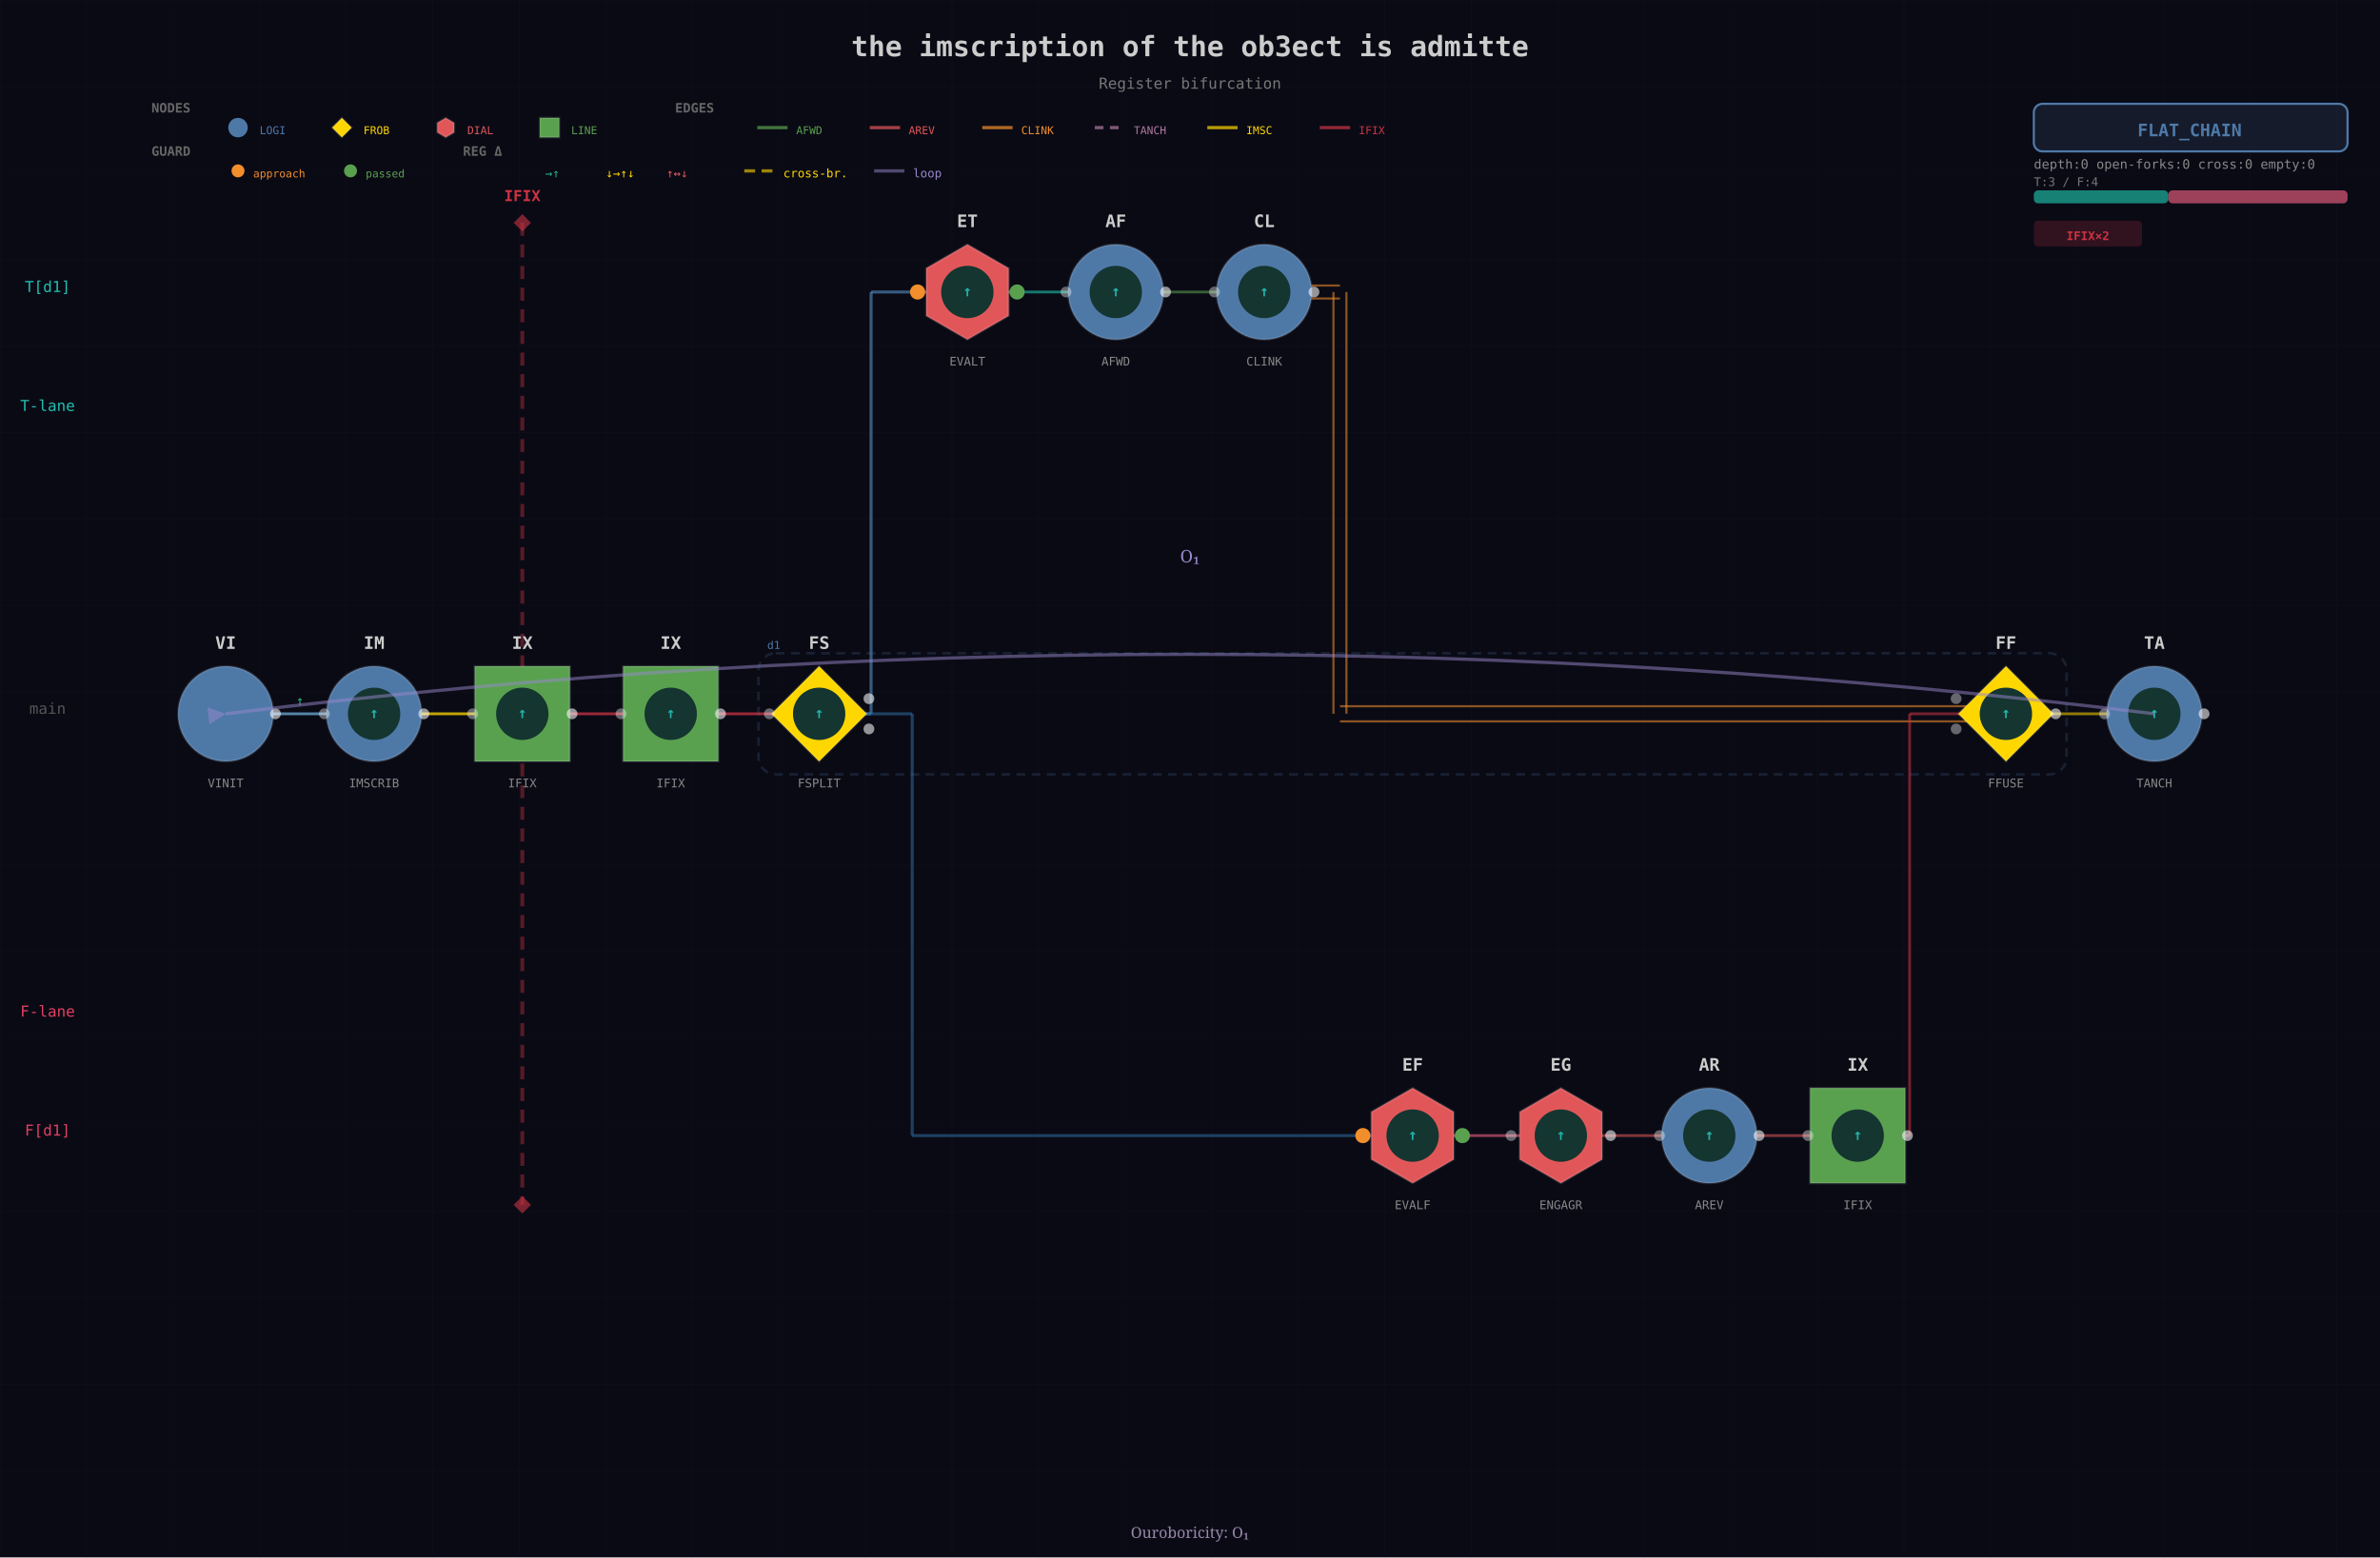
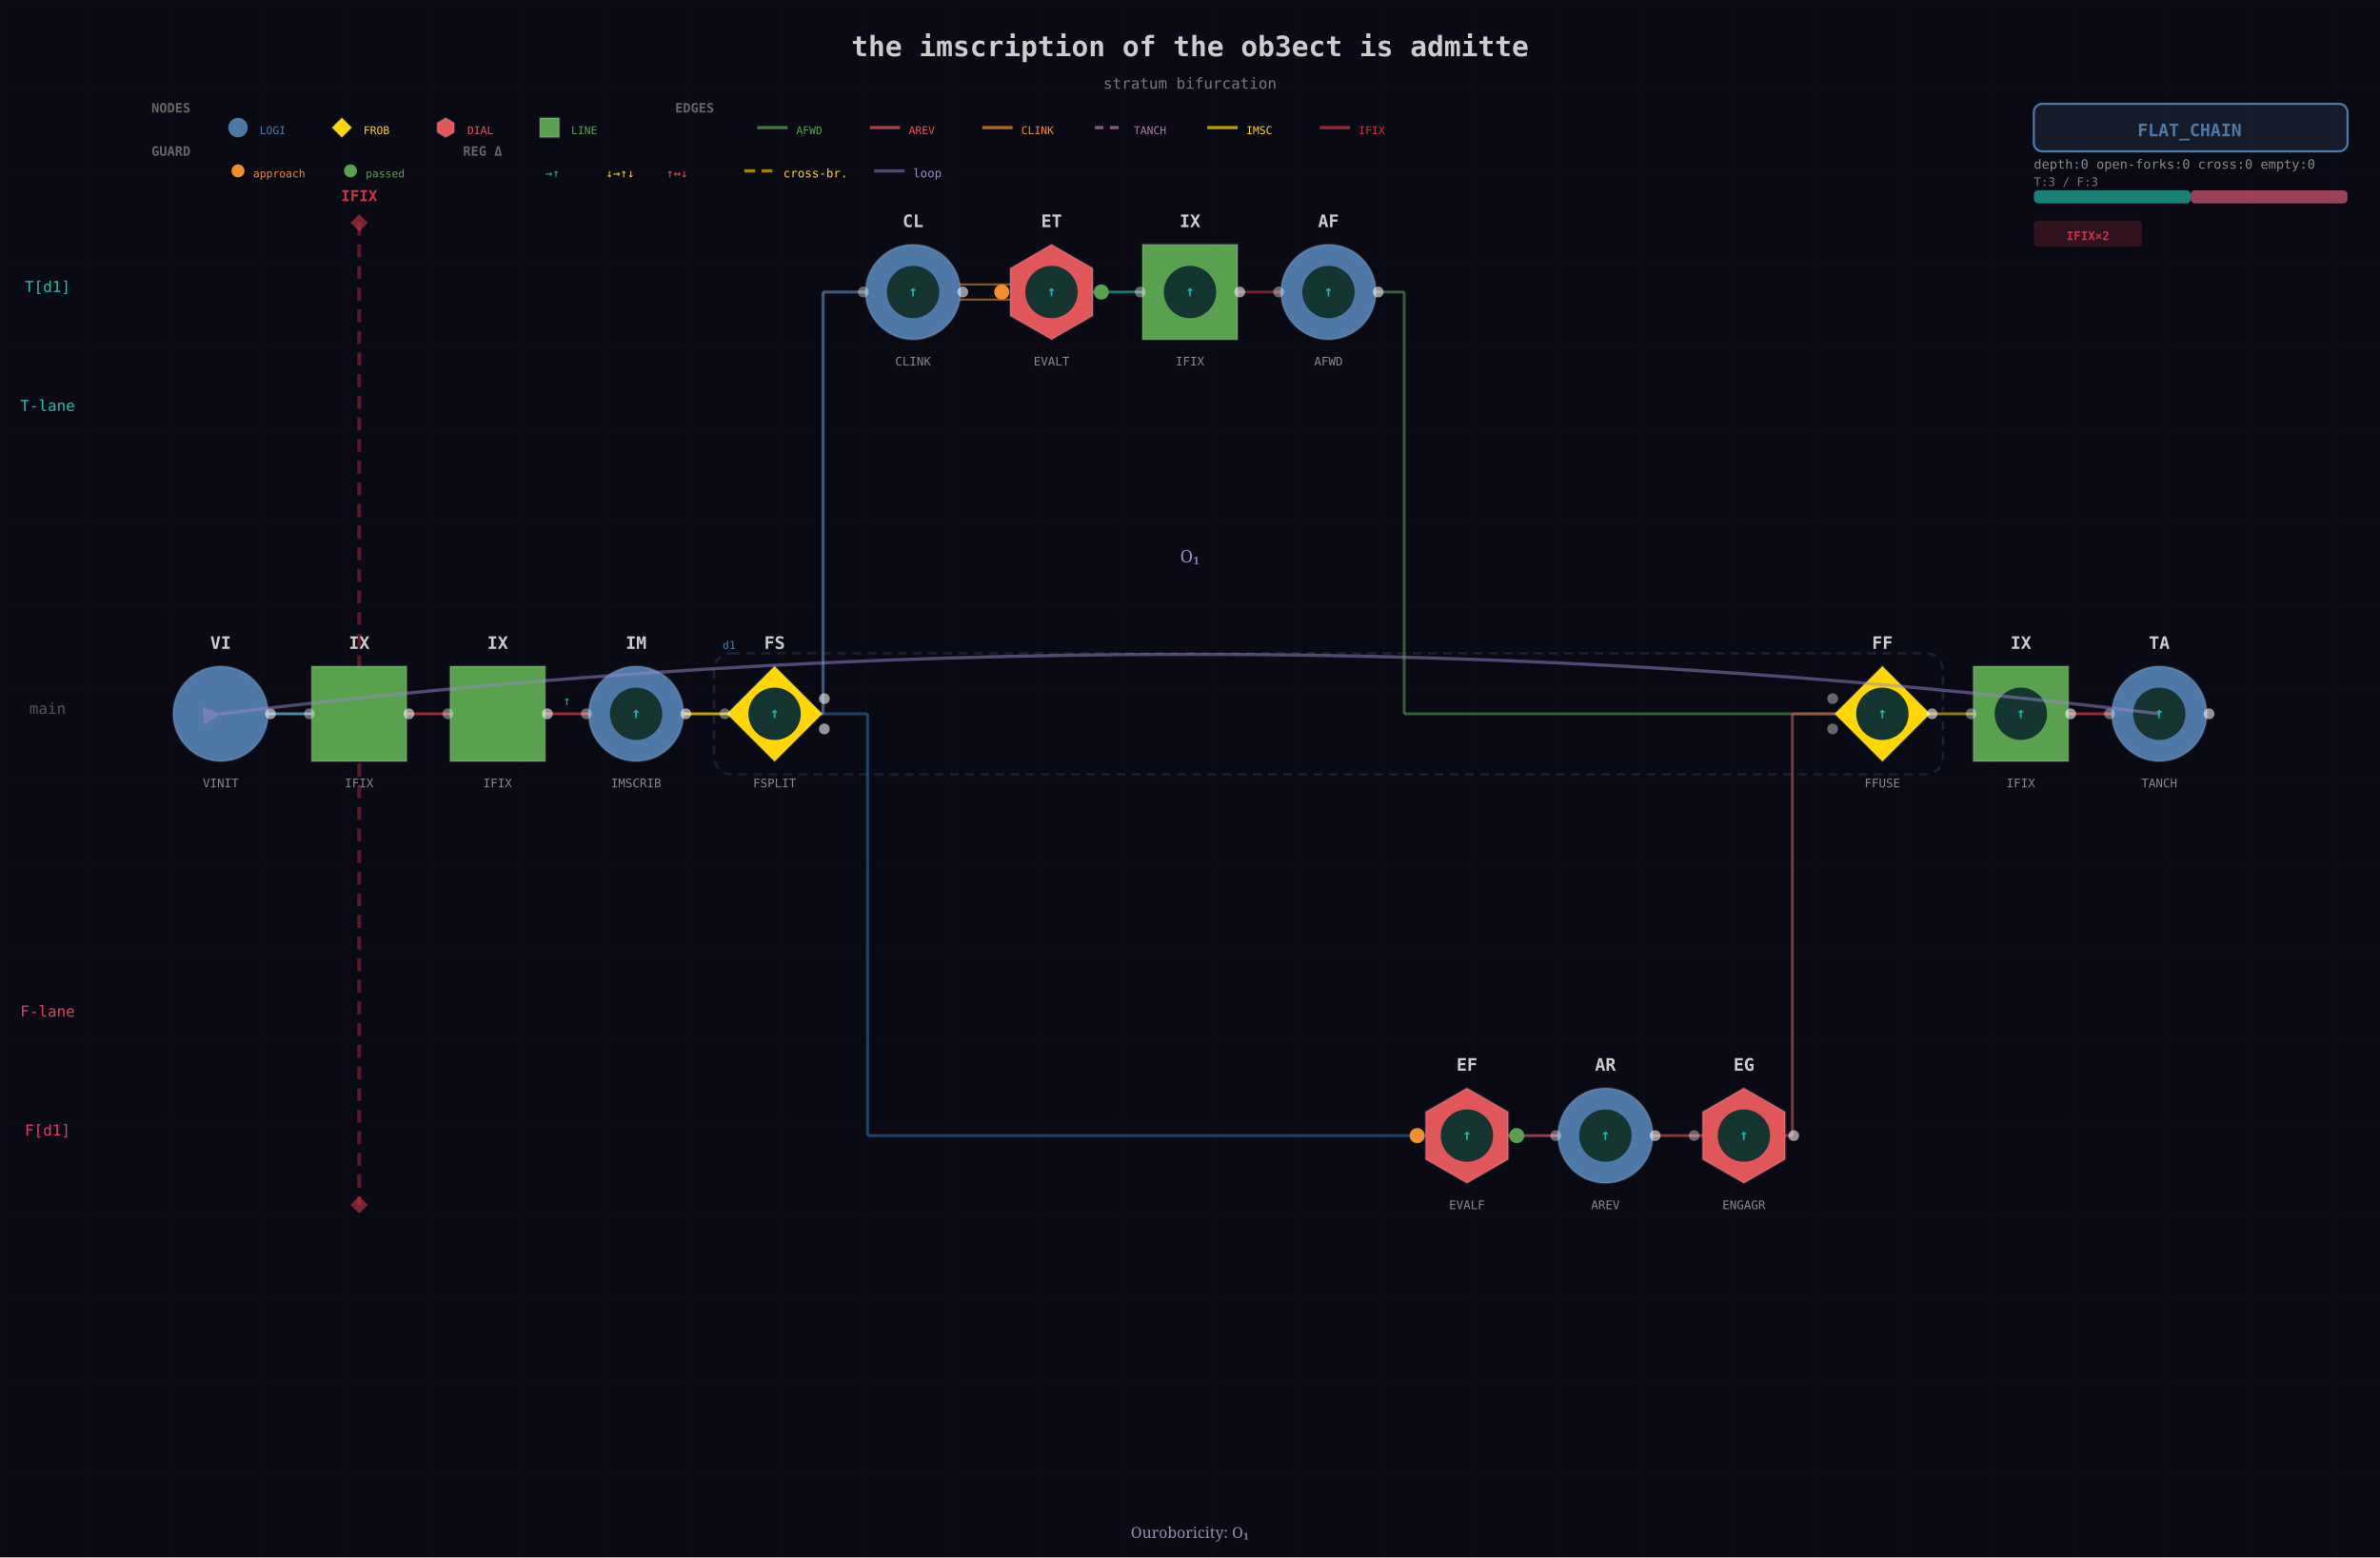
<svg xmlns="http://www.w3.org/2000/svg" viewBox="0 0 1100 720">
  <rect width="1100" height="720" fill="#0a0a15" />
  <line x1="0.0" y1="0.0" x2="0.0" y2="720.0" stroke="#151525" stroke-width="0.4" opacity="0.25" />
  <line x1="40.0" y1="0.0" x2="40.0" y2="720.0" stroke="#151525" stroke-width="0.4" opacity="0.25" />
  <line x1="80.0" y1="0.0" x2="80.0" y2="720.0" stroke="#151525" stroke-width="0.4" opacity="0.25" />
  <line x1="120.0" y1="0.0" x2="120.0" y2="720.0" stroke="#151525" stroke-width="0.4" opacity="0.25" />
  <line x1="160.0" y1="0.0" x2="160.0" y2="720.0" stroke="#151525" stroke-width="0.4" opacity="0.25" />
  <line x1="200.0" y1="0.0" x2="200.0" y2="720.0" stroke="#151525" stroke-width="0.4" opacity="0.25" />
  <line x1="240.0" y1="0.0" x2="240.0" y2="720.0" stroke="#151525" stroke-width="0.4" opacity="0.25" />
  <line x1="280.0" y1="0.0" x2="280.0" y2="720.0" stroke="#151525" stroke-width="0.4" opacity="0.25" />
  <line x1="320.0" y1="0.0" x2="320.0" y2="720.0" stroke="#151525" stroke-width="0.4" opacity="0.25" />
  <line x1="360.0" y1="0.0" x2="360.0" y2="720.0" stroke="#151525" stroke-width="0.4" opacity="0.25" />
  <line x1="400.0" y1="0.0" x2="400.0" y2="720.0" stroke="#151525" stroke-width="0.4" opacity="0.25" />
  <line x1="440.0" y1="0.0" x2="440.0" y2="720.0" stroke="#151525" stroke-width="0.4" opacity="0.25" />
  <line x1="480.0" y1="0.0" x2="480.0" y2="720.0" stroke="#151525" stroke-width="0.4" opacity="0.25" />
  <line x1="520.0" y1="0.0" x2="520.0" y2="720.0" stroke="#151525" stroke-width="0.4" opacity="0.25" />
  <line x1="560.0" y1="0.0" x2="560.0" y2="720.0" stroke="#151525" stroke-width="0.4" opacity="0.25" />
  <line x1="600.0" y1="0.0" x2="600.0" y2="720.0" stroke="#151525" stroke-width="0.4" opacity="0.25" />
  <line x1="640.0" y1="0.0" x2="640.0" y2="720.0" stroke="#151525" stroke-width="0.4" opacity="0.25" />
  <line x1="680.0" y1="0.0" x2="680.0" y2="720.0" stroke="#151525" stroke-width="0.4" opacity="0.25" />
  <line x1="720.0" y1="0.0" x2="720.0" y2="720.0" stroke="#151525" stroke-width="0.4" opacity="0.25" />
  <line x1="760.0" y1="0.0" x2="760.0" y2="720.0" stroke="#151525" stroke-width="0.4" opacity="0.25" />
  <line x1="800.0" y1="0.0" x2="800.0" y2="720.0" stroke="#151525" stroke-width="0.4" opacity="0.25" />
  <line x1="840.0" y1="0.0" x2="840.0" y2="720.0" stroke="#151525" stroke-width="0.4" opacity="0.25" />
  <line x1="880.0" y1="0.0" x2="880.0" y2="720.0" stroke="#151525" stroke-width="0.4" opacity="0.25" />
  <line x1="920.0" y1="0.0" x2="920.0" y2="720.0" stroke="#151525" stroke-width="0.4" opacity="0.25" />
  <line x1="960.0" y1="0.0" x2="960.0" y2="720.0" stroke="#151525" stroke-width="0.4" opacity="0.25" />
  <line x1="1000.0" y1="0.0" x2="1000.0" y2="720.0" stroke="#151525" stroke-width="0.4" opacity="0.25" />
  <line x1="1040.0" y1="0.0" x2="1040.0" y2="720.0" stroke="#151525" stroke-width="0.4" opacity="0.25" />
  <line x1="1080.0" y1="0.0" x2="1080.0" y2="720.0" stroke="#151525" stroke-width="0.4" opacity="0.25" />
  <line x1="0.0" y1="0.0" x2="1100.0" y2="0.0" stroke="#151525" stroke-width="0.4" opacity="0.25" />
  <line x1="0.0" y1="40.0" x2="1100.0" y2="40.0" stroke="#151525" stroke-width="0.4" opacity="0.25" />
  <line x1="0.0" y1="80.0" x2="1100.0" y2="80.0" stroke="#151525" stroke-width="0.4" opacity="0.25" />
  <line x1="0.0" y1="120.0" x2="1100.0" y2="120.0" stroke="#151525" stroke-width="0.4" opacity="0.25" />
  <line x1="0.0" y1="160.0" x2="1100.0" y2="160.0" stroke="#151525" stroke-width="0.4" opacity="0.25" />
  <line x1="0.0" y1="200.0" x2="1100.0" y2="200.0" stroke="#151525" stroke-width="0.4" opacity="0.25" />
  <line x1="0.0" y1="240.0" x2="1100.0" y2="240.0" stroke="#151525" stroke-width="0.4" opacity="0.25" />
  <line x1="0.0" y1="280.0" x2="1100.0" y2="280.0" stroke="#151525" stroke-width="0.4" opacity="0.25" />
  <line x1="0.0" y1="320.0" x2="1100.0" y2="320.0" stroke="#151525" stroke-width="0.4" opacity="0.25" />
  <line x1="0.0" y1="360.0" x2="1100.0" y2="360.0" stroke="#151525" stroke-width="0.4" opacity="0.25" />
  <line x1="0.0" y1="400.0" x2="1100.0" y2="400.0" stroke="#151525" stroke-width="0.4" opacity="0.25" />
  <line x1="0.0" y1="440.0" x2="1100.0" y2="440.0" stroke="#151525" stroke-width="0.4" opacity="0.25" />
  <line x1="0.0" y1="480.0" x2="1100.0" y2="480.0" stroke="#151525" stroke-width="0.4" opacity="0.25" />
  <line x1="0.0" y1="520.0" x2="1100.0" y2="520.0" stroke="#151525" stroke-width="0.4" opacity="0.25" />
  <line x1="0.0" y1="560.0" x2="1100.0" y2="560.0" stroke="#151525" stroke-width="0.4" opacity="0.25" />
  <line x1="0.0" y1="600.0" x2="1100.0" y2="600.0" stroke="#151525" stroke-width="0.4" opacity="0.25" />
  <line x1="0.0" y1="640.0" x2="1100.0" y2="640.0" stroke="#151525" stroke-width="0.4" opacity="0.25" />
  <line x1="0.0" y1="680.0" x2="1100.0" y2="680.0" stroke="#151525" stroke-width="0.4" opacity="0.25" />
  <text x="550.0" y="26.0" fill="#cccccc" font-size="13" text-anchor="middle" font-family="monospace" font-weight="bold">the imscription of the ob3ect is admitte</text>
-   <text x="550.0" y="41.0" fill="#777" font-size="7" text-anchor="middle" font-family="monospace">Register bifurcation</text>
+   <text x="550.0" y="41.0" fill="#777" font-size="7" text-anchor="middle" font-family="monospace">stratum bifurcation</text>
  <text x="22.0" y="190.0" fill="#20c0b0" font-size="7" text-anchor="middle" font-family="monospace">T-lane</text>
  <text x="22.0" y="135.0" fill="#20c0b0" font-size="7" text-anchor="middle" font-family="monospace">T[d1]</text>
  <text x="22.0" y="470.0" fill="#e04060" font-size="7" text-anchor="middle" font-family="monospace">F-lane</text>
  <text x="22.0" y="525.0" fill="#e04060" font-size="7" text-anchor="middle" font-family="monospace">F[d1]</text>
  <text x="22.0" y="330.0" fill="#555" font-size="7" text-anchor="middle" font-family="monospace">main</text>
-   <line x1="241.4" y1="103.0" x2="241.4" y2="557.0" stroke="#cc3344" stroke-width="1.8" opacity="0.4" stroke-dasharray="6,4" />
-   <text x="241.4" y="93.0" fill="#cc3344" font-size="7" text-anchor="middle" font-family="monospace" font-weight="bold">IFIX</text>
-   <polygon points="241.429,99.0 245.4,103 241.429,107.0 237.4,103" fill="#cc3344" opacity="0.6" />
-   <polygon points="241.429,553.0 245.4,557 241.429,561.0 237.4,557" fill="#cc3344" opacity="0.6" />
-   <line x1="378.6" y1="330.0" x2="402.6" y2="330.0" stroke="#5b9bd5" stroke-width="1.4" opacity="0.55" />
-   <line x1="402.6" y1="330.0" x2="402.6" y2="135.0" stroke="#5b9bd5" stroke-width="1.4" opacity="0.55" />
-   <line x1="402.6" y1="135.0" x2="439.1" y2="135.0" stroke="#5b9bd5" stroke-width="1.4" opacity="0.55" />
-   <polygon points="447.1,135.0 439.1,138.2 439.1,131.8" fill="#5b9bd5" opacity="0.55" />
-   <line x1="447.1" y1="135.0" x2="507.7" y2="135.0" stroke="#20d0b8" stroke-width="1.3" opacity="0.55" />
-   <polygon points="515.7,135.0 507.7,138.2 507.7,131.8" fill="#20d0b8" opacity="0.55" />
-   <line x1="515.7" y1="135.0" x2="576.3" y2="135.0" stroke="#59a14f" stroke-width="1.3" opacity="0.55" />
-   <polygon points="584.3,135.0 576.3,138.2 576.3,131.8" fill="#59a14f" opacity="0.55" />
-   <line x1="584.3" y1="132.0" x2="619.3" y2="132.0" stroke="#f28e2b" stroke-width="1.0" opacity="0.55" />
-   <line x1="584.3" y1="138.0" x2="619.3" y2="138.0" stroke="#f28e2b" stroke-width="1.0" opacity="0.55" />
-   <line x1="622.3" y1="135.0" x2="622.3" y2="330.0" stroke="#f28e2b" stroke-width="1.0" opacity="0.55" />
-   <line x1="616.3" y1="135.0" x2="616.3" y2="330.0" stroke="#f28e2b" stroke-width="1.0" opacity="0.55" />
-   <line x1="619.3" y1="326.5" x2="918.1" y2="326.5" stroke="#f28e2b" stroke-width="1.0" opacity="0.55" />
-   <line x1="619.3" y1="333.5" x2="918.1" y2="333.5" stroke="#f28e2b" stroke-width="1.0" opacity="0.55" />
-   <polygon points="927.1,330.0 917.1,334.0 917.1,326.0" fill="#f28e2b" opacity="0.55" />
-   <line x1="378.6" y1="330.0" x2="421.6" y2="330.0" stroke="#2b6b9f" stroke-width="1.4" opacity="0.55" />
-   <line x1="421.6" y1="330.0" x2="421.6" y2="525.0" stroke="#2b6b9f" stroke-width="1.4" opacity="0.55" />
-   <line x1="421.6" y1="525.0" x2="644.9" y2="525.0" stroke="#2b6b9f" stroke-width="1.4" opacity="0.55" />
-   <polygon points="652.9,525.0 644.9,528.2 644.9,521.8" fill="#2b6b9f" opacity="0.55" />
-   <line x1="652.9" y1="525.0" x2="713.4" y2="525.0" stroke="#ff6688" stroke-width="1.3" opacity="0.55" />
-   <polygon points="721.4,525.0 713.4,528.2 713.4,521.8" fill="#ff6688" opacity="0.55" />
-   <line x1="721.4" y1="525.0" x2="782.0" y2="525.0" stroke="#e15759" stroke-width="1.3" opacity="0.55" />
-   <polygon points="790.0,525.0 782.0,528.2 782.0,521.8" fill="#e15759" opacity="0.55" />
-   <line x1="790.0" y1="525.0" x2="850.6" y2="525.0" stroke="#e15759" stroke-width="1.3" opacity="0.55" />
-   <polygon points="858.6,525.0 850.6,528.2 850.6,521.8" fill="#e15759" opacity="0.55" />
-   <line x1="858.6" y1="525.0" x2="882.6" y2="525.0" stroke="#cc3344" stroke-width="1.3" opacity="0.55" />
-   <line x1="882.6" y1="525.0" x2="882.6" y2="330.0" stroke="#cc3344" stroke-width="1.3" opacity="0.55" />
-   <line x1="882.6" y1="330.0" x2="919.1" y2="330.0" stroke="#cc3344" stroke-width="1.3" opacity="0.55" />
-   <polygon points="927.1,330.0 919.1,333.2 919.1,326.8" fill="#cc3344" opacity="0.55" />
-   <line x1="104.3" y1="330.0" x2="164.9" y2="330.0" stroke="#6baed6" stroke-width="1.3" opacity="0.75" />
-   <polygon points="172.9,330.0 164.9,333.2 164.9,326.8" fill="#6baed6" opacity="0.75" />
-   <rect x="136.6" y="318.0" width="4.0" height="10" fill="#0a0a15" opacity="0.7" rx="3" />
-   <text x="138.6" y="326.0" fill="#20b888" font-size="6" text-anchor="middle" font-family="monospace">↑</text>
-   <line x1="172.9" y1="330.0" x2="233.4" y2="330.0" stroke="#ffd700" stroke-width="1.3" opacity="0.75" />
-   <polygon points="241.4,330.0 233.4,333.2 233.4,326.8" fill="#ffd700" opacity="0.75" />
-   <line x1="241.4" y1="330.0" x2="302.0" y2="330.0" stroke="#cc3344" stroke-width="1.3" opacity="0.75" />
-   <polygon points="310.0,330.0 302.0,333.2 302.0,326.8" fill="#cc3344" opacity="0.75" />
-   <line x1="310.0" y1="330.0" x2="370.6" y2="330.0" stroke="#cc3344" stroke-width="1.3" opacity="0.75" />
-   <polygon points="378.6,330.0 370.6,333.2 370.6,326.8" fill="#cc3344" opacity="0.75" />
-   <line x1="927.1" y1="330.0" x2="987.7" y2="330.0" stroke="#ffd700" stroke-width="1.3" opacity="0.55" />
-   <polygon points="995.7,330.0 987.7,333.2 987.7,326.8" fill="#ffd700" opacity="0.55" />
-   <circle cx="104.3" cy="330.0" r="22.0" fill="#4e79a7" stroke="#ffffff20" stroke-width="1.0" />
-   <text x="104.3" y="300.0" fill="#cccccc" font-size="8" text-anchor="middle" font-family="monospace" font-weight="bold">VI</text>
-   <text x="104.3" y="364.0" fill="#888" font-size="5.5" text-anchor="middle" font-family="monospace">VINIT</text>
-   <circle cx="127.3" cy="330.0" r="2.5" fill="#ffffff90" stroke-width="0" />
-   <circle cx="172.9" cy="330.0" r="22.0" fill="#4e79a7" stroke="#ffffff20" stroke-width="1.0" />
-   <circle cx="172.9" cy="330.0" r="12.1" fill="#153530" stroke-width="0" />
-   <text x="172.9" y="332.0" fill="#20b2aa" font-size="7" text-anchor="middle" font-family="monospace" font-weight="bold">↑</text>
-   <text x="172.9" y="300.0" fill="#cccccc" font-size="8" text-anchor="middle" font-family="monospace" font-weight="bold">IM</text>
-   <text x="172.9" y="364.0" fill="#888" font-size="5.5" text-anchor="middle" font-family="monospace">IMSCRIB</text>
-   <circle cx="149.9" cy="330.0" r="2.5" fill="#ffffff60" stroke-width="0" />
-   <circle cx="195.9" cy="330.0" r="2.5" fill="#ffffff90" stroke-width="0" />
-   <rect x="219.4" y="308.0" width="44.0" height="44.0" fill="#59a14f" stroke="#ffffff20" stroke-width="1.0" />
-   <circle cx="241.4" cy="330.0" r="12.1" fill="#153530" stroke-width="0" />
-   <text x="241.4" y="332.0" fill="#20b2aa" font-size="7" text-anchor="middle" font-family="monospace" font-weight="bold">↑</text>
-   <text x="241.4" y="300.0" fill="#cccccc" font-size="8" text-anchor="middle" font-family="monospace" font-weight="bold">IX</text>
-   <text x="241.4" y="364.0" fill="#888" font-size="5.5" text-anchor="middle" font-family="monospace">IFIX</text>
-   <circle cx="218.4" cy="330.0" r="2.5" fill="#ffffff60" stroke-width="0" />
-   <circle cx="264.4" cy="330.0" r="2.5" fill="#ffffff90" stroke-width="0" />
-   <rect x="288.0" y="308.0" width="44.0" height="44.0" fill="#59a14f" stroke="#ffffff20" stroke-width="1.0" />
-   <circle cx="310.0" cy="330.0" r="12.1" fill="#153530" stroke-width="0" />
-   <text x="310.0" y="332.0" fill="#20b2aa" font-size="7" text-anchor="middle" font-family="monospace" font-weight="bold">↑</text>
-   <text x="310.0" y="300.0" fill="#cccccc" font-size="8" text-anchor="middle" font-family="monospace" font-weight="bold">IX</text>
-   <text x="310.0" y="364.0" fill="#888" font-size="5.5" text-anchor="middle" font-family="monospace">IFIX</text>
-   <circle cx="287.0" cy="330.0" r="2.5" fill="#ffffff60" stroke-width="0" />
-   <circle cx="333.0" cy="330.0" r="2.5" fill="#ffffff90" stroke-width="0" />
-   <polygon points="378.571,308.0 400.6,330 378.571,352.0 356.6,330" fill="#ffd700" stroke="#ffffff20" stroke-width="1.0" />
-   <circle cx="378.6" cy="330.0" r="12.1" fill="#153530" stroke-width="0" />
-   <text x="378.6" y="332.0" fill="#20b2aa" font-size="7" text-anchor="middle" font-family="monospace" font-weight="bold">↑</text>
-   <text x="378.6" y="300.0" fill="#cccccc" font-size="8" text-anchor="middle" font-family="monospace" font-weight="bold">FS</text>
-   <text x="378.6" y="364.0" fill="#888" font-size="5.5" text-anchor="middle" font-family="monospace">FSPLIT</text>
-   <circle cx="355.6" cy="330.0" r="2.5" fill="#ffffff60" stroke-width="0" />
-   <circle cx="401.6" cy="323.0" r="2.5" fill="#ffffff90" stroke-width="0" />
-   <circle cx="401.6" cy="337.0" r="2.5" fill="#ffffff90" stroke-width="0" />
-   <polygon points="466.2,146.0 447.1,157.0 428.1,146.0 428.1,124.0 447.1,113.0 466.2,124.0" fill="#e15759" stroke="#ffffff20" stroke-width="1.0" />
-   <circle cx="447.1" cy="135.0" r="12.1" fill="#153530" stroke-width="0" />
-   <text x="447.1" y="137.0" fill="#20b2aa" font-size="7" text-anchor="middle" font-family="monospace" font-weight="bold">↑</text>
-   <text x="447.1" y="105.0" fill="#cccccc" font-size="8" text-anchor="middle" font-family="monospace" font-weight="bold">ET</text>
-   <text x="447.1" y="169.0" fill="#888" font-size="5.5" text-anchor="middle" font-family="monospace">EVALT</text>
-   <circle cx="424.1" cy="135.0" r="3.5" fill="#f28e2b" stroke-width="0.8" />
-   <circle cx="470.1" cy="135.0" r="3.5" fill="#59a14f" stroke-width="0.9" />
-   <circle cx="515.7" cy="135.0" r="22.0" fill="#4e79a7" stroke="#ffffff20" stroke-width="1.0" />
-   <circle cx="515.7" cy="135.0" r="12.1" fill="#153530" stroke-width="0" />
-   <text x="515.7" y="137.0" fill="#20b2aa" font-size="7" text-anchor="middle" font-family="monospace" font-weight="bold">↑</text>
-   <text x="515.7" y="105.0" fill="#cccccc" font-size="8" text-anchor="middle" font-family="monospace" font-weight="bold">AF</text>
-   <text x="515.7" y="169.0" fill="#888" font-size="5.5" text-anchor="middle" font-family="monospace">AFWD</text>
-   <circle cx="492.7" cy="135.0" r="2.5" fill="#ffffff60" stroke-width="0" />
-   <circle cx="538.7" cy="135.0" r="2.5" fill="#ffffff90" stroke-width="0" />
-   <circle cx="584.3" cy="135.0" r="22.0" fill="#4e79a7" stroke="#ffffff20" stroke-width="1.0" />
-   <circle cx="584.3" cy="135.0" r="12.1" fill="#153530" stroke-width="0" />
-   <text x="584.3" y="137.0" fill="#20b2aa" font-size="7" text-anchor="middle" font-family="monospace" font-weight="bold">↑</text>
-   <text x="584.3" y="105.0" fill="#cccccc" font-size="8" text-anchor="middle" font-family="monospace" font-weight="bold">CL</text>
-   <text x="584.3" y="169.0" fill="#888" font-size="5.5" text-anchor="middle" font-family="monospace">CLINK</text>
-   <circle cx="561.3" cy="135.0" r="2.5" fill="#ffffff60" stroke-width="0" />
-   <circle cx="607.3" cy="135.0" r="2.5" fill="#ffffff90" stroke-width="0" />
-   <polygon points="671.9,536.0 652.9,547.0 633.8,536.0 633.8,514.0 652.9,503.0 671.9,514.0" fill="#e15759" stroke="#ffffff20" stroke-width="1.0" />
-   <circle cx="652.9" cy="525.0" r="12.1" fill="#153530" stroke-width="0" />
-   <text x="652.9" y="527.0" fill="#20b2aa" font-size="7" text-anchor="middle" font-family="monospace" font-weight="bold">↑</text>
-   <text x="652.9" y="495.0" fill="#cccccc" font-size="8" text-anchor="middle" font-family="monospace" font-weight="bold">EF</text>
-   <text x="652.9" y="559.0" fill="#888" font-size="5.5" text-anchor="middle" font-family="monospace">EVALF</text>
-   <circle cx="629.9" cy="525.0" r="3.5" fill="#f28e2b" stroke-width="0.8" />
-   <circle cx="675.9" cy="525.0" r="3.5" fill="#59a14f" stroke-width="0.9" />
-   <polygon points="740.5,536.0 721.4,547.0 702.4,536.0 702.4,514.0 721.4,503.0 740.5,514.0" fill="#e15759" stroke="#ffffff20" stroke-width="1.0" />
-   <circle cx="721.4" cy="525.0" r="12.1" fill="#153530" stroke-width="0" />
-   <text x="721.4" y="527.0" fill="#20b2aa" font-size="7" text-anchor="middle" font-family="monospace" font-weight="bold">↑</text>
-   <text x="721.4" y="495.0" fill="#cccccc" font-size="8" text-anchor="middle" font-family="monospace" font-weight="bold">EG</text>
-   <text x="721.4" y="559.0" fill="#888" font-size="5.5" text-anchor="middle" font-family="monospace">ENGAGR</text>
-   <circle cx="698.4" cy="525.0" r="2.5" fill="#ffffff60" stroke-width="0" />
-   <circle cx="744.4" cy="525.0" r="2.5" fill="#ffffff90" stroke-width="0" />
-   <circle cx="790.0" cy="525.0" r="22.0" fill="#4e79a7" stroke="#ffffff20" stroke-width="1.0" />
-   <circle cx="790.0" cy="525.0" r="12.1" fill="#153530" stroke-width="0" />
-   <text x="790.0" y="527.0" fill="#20b2aa" font-size="7" text-anchor="middle" font-family="monospace" font-weight="bold">↑</text>
-   <text x="790.0" y="495.0" fill="#cccccc" font-size="8" text-anchor="middle" font-family="monospace" font-weight="bold">AR</text>
-   <text x="790.0" y="559.0" fill="#888" font-size="5.5" text-anchor="middle" font-family="monospace">AREV</text>
-   <circle cx="767.0" cy="525.0" r="2.5" fill="#ffffff60" stroke-width="0" />
-   <circle cx="813.0" cy="525.0" r="2.5" fill="#ffffff90" stroke-width="0" />
-   <rect x="836.6" y="503.0" width="44.0" height="44.0" fill="#59a14f" stroke="#ffffff20" stroke-width="1.0" />
-   <circle cx="858.6" cy="525.0" r="12.1" fill="#153530" stroke-width="0" />
-   <text x="858.6" y="527.0" fill="#20b2aa" font-size="7" text-anchor="middle" font-family="monospace" font-weight="bold">↑</text>
-   <text x="858.6" y="495.0" fill="#cccccc" font-size="8" text-anchor="middle" font-family="monospace" font-weight="bold">IX</text>
-   <text x="858.6" y="559.0" fill="#888" font-size="5.5" text-anchor="middle" font-family="monospace">IFIX</text>
-   <circle cx="835.6" cy="525.0" r="2.5" fill="#ffffff60" stroke-width="0" />
-   <circle cx="881.6" cy="525.0" r="2.5" fill="#ffffff90" stroke-width="0" />
-   <polygon points="927.143,308.0 949.1,330 927.143,352.0 905.1,330" fill="#ffd700" stroke="#ffffff20" stroke-width="1.0" />
-   <circle cx="927.1" cy="330.0" r="12.1" fill="#153530" stroke-width="0" />
-   <text x="927.1" y="332.0" fill="#20b2aa" font-size="7" text-anchor="middle" font-family="monospace" font-weight="bold">↑</text>
-   <text x="927.1" y="300.0" fill="#cccccc" font-size="8" text-anchor="middle" font-family="monospace" font-weight="bold">FF</text>
-   <text x="927.1" y="364.0" fill="#888" font-size="5.5" text-anchor="middle" font-family="monospace">FFUSE</text>
-   <circle cx="904.1" cy="323.0" r="2.5" fill="#ffffff60" stroke-width="0" />
-   <circle cx="904.1" cy="337.0" r="2.5" fill="#ffffff60" stroke-width="0" />
-   <circle cx="950.1" cy="330.0" r="2.5" fill="#ffffff90" stroke-width="0" />
-   <circle cx="995.7" cy="330.0" r="22.0" fill="#4e79a7" stroke="#ffffff20" stroke-width="1.0" />
-   <circle cx="995.7" cy="330.0" r="12.1" fill="#153530" stroke-width="0" />
-   <text x="995.7" y="332.0" fill="#20b2aa" font-size="7" text-anchor="middle" font-family="monospace" font-weight="bold">↑</text>
-   <text x="995.7" y="300.0" fill="#cccccc" font-size="8" text-anchor="middle" font-family="monospace" font-weight="bold">TA</text>
-   <text x="995.7" y="364.0" fill="#888" font-size="5.5" text-anchor="middle" font-family="monospace">TANCH</text>
-   <circle cx="972.7" cy="330.0" r="2.5" fill="#ffffff60" stroke-width="0" />
-   <circle cx="1018.7" cy="330.0" r="2.5" fill="#ffffff90" stroke-width="0" />
-   <path d="M995.7,330.0 Q550.0,275.0 104.3,330.0" fill="none" stroke="#9988cc" stroke-width="1.5" opacity="0.5" />
-   <polygon points="104.3,330.0 95.9,327.0 96.8,334.9" fill="#9988cc" opacity="0.5" />
+   <line x1="166.0" y1="103.0" x2="166.0" y2="557.0" stroke="#cc3344" stroke-width="1.8" opacity="0.4" stroke-dasharray="6,4" />
+   <text x="166.0" y="93.0" fill="#cc3344" font-size="7" text-anchor="middle" font-family="monospace" font-weight="bold">IFIX</text>
+   <polygon points="166.0,99.0 170.0,103 166.0,107.0 162.0,103" fill="#cc3344" opacity="0.6" />
+   <polygon points="166.0,553.0 170.0,557 166.0,561.0 162.0,557" fill="#cc3344" opacity="0.6" />
+   <line x1="358.0" y1="330.0" x2="380.4" y2="330.0" stroke="#5b9bd5" stroke-width="1.4" opacity="0.55" />
+   <line x1="380.4" y1="330.0" x2="380.4" y2="135.0" stroke="#5b9bd5" stroke-width="1.4" opacity="0.55" />
+   <line x1="380.4" y1="135.0" x2="414.0" y2="135.0" stroke="#5b9bd5" stroke-width="1.4" opacity="0.55" />
+   <polygon points="422.0,135.0 414.0,138.2 414.0,131.8" fill="#5b9bd5" opacity="0.55" />
+   <line x1="422.0" y1="131.5" x2="477.0" y2="131.5" stroke="#f28e2b" stroke-width="1.0" opacity="0.55" />
+   <line x1="422.0" y1="138.5" x2="477.0" y2="138.5" stroke="#f28e2b" stroke-width="1.0" opacity="0.55" />
+   <polygon points="486.0,135.0 476.0,139.0 476.0,131.0" fill="#f28e2b" opacity="0.55" />
+   <line x1="486.0" y1="135.0" x2="542.0" y2="135.0" stroke="#20d0b8" stroke-width="1.3" opacity="0.55" />
+   <polygon points="550.0,135.0 542.0,138.2 542.0,131.8" fill="#20d0b8" opacity="0.55" />
+   <line x1="550.0" y1="135.0" x2="606.0" y2="135.0" stroke="#cc3344" stroke-width="1.3" opacity="0.55" />
+   <polygon points="614.0,135.0 606.0,138.2 606.0,131.8" fill="#cc3344" opacity="0.55" />
+   <line x1="614.0" y1="135.0" x2="649.0" y2="135.0" stroke="#59a14f" stroke-width="1.3" opacity="0.55" />
+   <line x1="649.0" y1="135.0" x2="649.0" y2="330.0" stroke="#59a14f" stroke-width="1.3" opacity="0.55" />
+   <line x1="649.0" y1="330.0" x2="862.0" y2="330.0" stroke="#59a14f" stroke-width="1.3" opacity="0.55" />
+   <polygon points="870.0,330.0 862.0,333.2 862.0,326.8" fill="#59a14f" opacity="0.55" />
+   <line x1="358.0" y1="330.0" x2="401.0" y2="330.0" stroke="#2b6b9f" stroke-width="1.4" opacity="0.55" />
+   <line x1="401.0" y1="330.0" x2="401.0" y2="525.0" stroke="#2b6b9f" stroke-width="1.4" opacity="0.55" />
+   <line x1="401.0" y1="525.0" x2="670.0" y2="525.0" stroke="#2b6b9f" stroke-width="1.4" opacity="0.55" />
+   <polygon points="678.0,525.0 670.0,528.2 670.0,521.8" fill="#2b6b9f" opacity="0.55" />
+   <line x1="678.0" y1="525.0" x2="734.0" y2="525.0" stroke="#ff6688" stroke-width="1.3" opacity="0.55" />
+   <polygon points="742.0,525.0 734.0,528.2 734.0,521.8" fill="#ff6688" opacity="0.55" />
+   <line x1="742.0" y1="525.0" x2="798.0" y2="525.0" stroke="#e15759" stroke-width="1.3" opacity="0.55" />
+   <polygon points="806.0,525.0 798.0,528.2 798.0,521.8" fill="#e15759" opacity="0.55" />
+   <line x1="806.0" y1="525.0" x2="828.4" y2="525.0" stroke="#e15759" stroke-width="1.3" opacity="0.55" />
+   <line x1="828.4" y1="525.0" x2="828.4" y2="330.0" stroke="#e15759" stroke-width="1.3" opacity="0.55" />
+   <line x1="828.4" y1="330.0" x2="862.0" y2="330.0" stroke="#e15759" stroke-width="1.3" opacity="0.55" />
+   <polygon points="870.0,330.0 862.0,333.2 862.0,326.8" fill="#e15759" opacity="0.55" />
+   <line x1="102.0" y1="330.0" x2="158.0" y2="330.0" stroke="#6baed6" stroke-width="1.3" opacity="0.75" />
+   <polygon points="166.0,330.0 158.0,333.2 158.0,326.8" fill="#6baed6" opacity="0.75" />
+   <line x1="166.0" y1="330.0" x2="222.0" y2="330.0" stroke="#cc3344" stroke-width="1.3" opacity="0.75" />
+   <polygon points="230.0,330.0 222.0,333.2 222.0,326.8" fill="#cc3344" opacity="0.75" />
+   <line x1="230.0" y1="330.0" x2="286.0" y2="330.0" stroke="#cc3344" stroke-width="1.3" opacity="0.75" />
+   <polygon points="294.0,330.0 286.0,333.2 286.0,326.8" fill="#cc3344" opacity="0.75" />
+   <rect x="260.0" y="318.0" width="4.0" height="10" fill="#0a0a15" opacity="0.7" rx="3" />
+   <text x="262.0" y="326.0" fill="#20b888" font-size="6" text-anchor="middle" font-family="monospace">↑</text>
+   <line x1="294.0" y1="330.0" x2="350.0" y2="330.0" stroke="#ffd700" stroke-width="1.3" opacity="0.75" />
+   <polygon points="358.0,330.0 350.0,333.2 350.0,326.8" fill="#ffd700" opacity="0.75" />
+   <line x1="934.0" y1="330.0" x2="990.0" y2="330.0" stroke="#cc3344" stroke-width="1.3" opacity="0.75" />
+   <polygon points="998.0,330.0 990.0,333.2 990.0,326.8" fill="#cc3344" opacity="0.75" />
+   <line x1="870.0" y1="330.0" x2="926.0" y2="330.0" stroke="#ffd700" stroke-width="1.3" opacity="0.55" />
+   <polygon points="934.0,330.0 926.0,333.2 926.0,326.8" fill="#ffd700" opacity="0.55" />
+   <circle cx="102.0" cy="330.0" r="22.0" fill="#4e79a7" stroke="#ffffff20" stroke-width="1.0" />
+   <text x="102.0" y="300.0" fill="#cccccc" font-size="8" text-anchor="middle" font-family="monospace" font-weight="bold">VI</text>
+   <text x="102.0" y="364.0" fill="#888" font-size="5.5" text-anchor="middle" font-family="monospace">VINIT</text>
+   <circle cx="125.0" cy="330.0" r="2.5" fill="#ffffff90" stroke-width="0" />
+   <rect x="144.0" y="308.0" width="44.0" height="44.0" fill="#59a14f" stroke="#ffffff20" stroke-width="1.0" />
+   <text x="166.0" y="300.0" fill="#cccccc" font-size="8" text-anchor="middle" font-family="monospace" font-weight="bold">IX</text>
+   <text x="166.0" y="364.0" fill="#888" font-size="5.5" text-anchor="middle" font-family="monospace">IFIX</text>
+   <circle cx="143.0" cy="330.0" r="2.5" fill="#ffffff60" stroke-width="0" />
+   <circle cx="189.0" cy="330.0" r="2.5" fill="#ffffff90" stroke-width="0" />
+   <rect x="208.0" y="308.0" width="44.0" height="44.0" fill="#59a14f" stroke="#ffffff20" stroke-width="1.0" />
+   <text x="230.0" y="300.0" fill="#cccccc" font-size="8" text-anchor="middle" font-family="monospace" font-weight="bold">IX</text>
+   <text x="230.0" y="364.0" fill="#888" font-size="5.5" text-anchor="middle" font-family="monospace">IFIX</text>
+   <circle cx="207.0" cy="330.0" r="2.5" fill="#ffffff60" stroke-width="0" />
+   <circle cx="253.0" cy="330.0" r="2.5" fill="#ffffff90" stroke-width="0" />
+   <circle cx="294.0" cy="330.0" r="22.0" fill="#4e79a7" stroke="#ffffff20" stroke-width="1.0" />
+   <circle cx="294.0" cy="330.0" r="12.1" fill="#153530" stroke-width="0" />
+   <text x="294.0" y="332.0" fill="#20b2aa" font-size="7" text-anchor="middle" font-family="monospace" font-weight="bold">↑</text>
+   <text x="294.0" y="300.0" fill="#cccccc" font-size="8" text-anchor="middle" font-family="monospace" font-weight="bold">IM</text>
+   <text x="294.0" y="364.0" fill="#888" font-size="5.5" text-anchor="middle" font-family="monospace">IMSCRIB</text>
+   <circle cx="271.0" cy="330.0" r="2.5" fill="#ffffff60" stroke-width="0" />
+   <circle cx="317.0" cy="330.0" r="2.5" fill="#ffffff90" stroke-width="0" />
+   <polygon points="358.0,308.0 380.0,330 358.0,352.0 336.0,330" fill="#ffd700" stroke="#ffffff20" stroke-width="1.0" />
+   <circle cx="358.0" cy="330.0" r="12.1" fill="#153530" stroke-width="0" />
+   <text x="358.0" y="332.0" fill="#20b2aa" font-size="7" text-anchor="middle" font-family="monospace" font-weight="bold">↑</text>
+   <text x="358.0" y="300.0" fill="#cccccc" font-size="8" text-anchor="middle" font-family="monospace" font-weight="bold">FS</text>
+   <text x="358.0" y="364.0" fill="#888" font-size="5.5" text-anchor="middle" font-family="monospace">FSPLIT</text>
+   <circle cx="335.0" cy="330.0" r="2.5" fill="#ffffff60" stroke-width="0" />
+   <circle cx="381.0" cy="323.0" r="2.5" fill="#ffffff90" stroke-width="0" />
+   <circle cx="381.0" cy="337.0" r="2.5" fill="#ffffff90" stroke-width="0" />
+   <circle cx="422.0" cy="135.0" r="22.0" fill="#4e79a7" stroke="#ffffff20" stroke-width="1.0" />
+   <circle cx="422.0" cy="135.0" r="12.1" fill="#153530" stroke-width="0" />
+   <text x="422.0" y="137.0" fill="#20b2aa" font-size="7" text-anchor="middle" font-family="monospace" font-weight="bold">↑</text>
+   <text x="422.0" y="105.0" fill="#cccccc" font-size="8" text-anchor="middle" font-family="monospace" font-weight="bold">CL</text>
+   <text x="422.0" y="169.0" fill="#888" font-size="5.5" text-anchor="middle" font-family="monospace">CLINK</text>
+   <circle cx="399.0" cy="135.0" r="2.5" fill="#ffffff60" stroke-width="0" />
+   <circle cx="445.0" cy="135.0" r="2.5" fill="#ffffff90" stroke-width="0" />
+   <polygon points="505.1,146.0 486.0,157.0 466.9,146.0 466.9,124.0 486.0,113.0 505.1,124.0" fill="#e15759" stroke="#ffffff20" stroke-width="1.0" />
+   <circle cx="486.0" cy="135.0" r="12.1" fill="#153530" stroke-width="0" />
+   <text x="486.0" y="137.0" fill="#20b2aa" font-size="7" text-anchor="middle" font-family="monospace" font-weight="bold">↑</text>
+   <text x="486.0" y="105.0" fill="#cccccc" font-size="8" text-anchor="middle" font-family="monospace" font-weight="bold">ET</text>
+   <text x="486.0" y="169.0" fill="#888" font-size="5.5" text-anchor="middle" font-family="monospace">EVALT</text>
+   <circle cx="463.0" cy="135.0" r="3.5" fill="#f28e2b" stroke-width="0.8" />
+   <circle cx="509.0" cy="135.0" r="3.5" fill="#59a14f" stroke-width="0.9" />
+   <rect x="528.0" y="113.0" width="44.0" height="44.0" fill="#59a14f" stroke="#ffffff20" stroke-width="1.0" />
+   <circle cx="550.0" cy="135.0" r="12.1" fill="#153530" stroke-width="0" />
+   <text x="550.0" y="137.0" fill="#20b2aa" font-size="7" text-anchor="middle" font-family="monospace" font-weight="bold">↑</text>
+   <text x="550.0" y="105.0" fill="#cccccc" font-size="8" text-anchor="middle" font-family="monospace" font-weight="bold">IX</text>
+   <text x="550.0" y="169.0" fill="#888" font-size="5.5" text-anchor="middle" font-family="monospace">IFIX</text>
+   <circle cx="527.0" cy="135.0" r="2.5" fill="#ffffff60" stroke-width="0" />
+   <circle cx="573.0" cy="135.0" r="2.5" fill="#ffffff90" stroke-width="0" />
+   <circle cx="614.0" cy="135.0" r="22.0" fill="#4e79a7" stroke="#ffffff20" stroke-width="1.0" />
+   <circle cx="614.0" cy="135.0" r="12.1" fill="#153530" stroke-width="0" />
+   <text x="614.0" y="137.0" fill="#20b2aa" font-size="7" text-anchor="middle" font-family="monospace" font-weight="bold">↑</text>
+   <text x="614.0" y="105.0" fill="#cccccc" font-size="8" text-anchor="middle" font-family="monospace" font-weight="bold">AF</text>
+   <text x="614.0" y="169.0" fill="#888" font-size="5.5" text-anchor="middle" font-family="monospace">AFWD</text>
+   <circle cx="591.0" cy="135.0" r="2.5" fill="#ffffff60" stroke-width="0" />
+   <circle cx="637.0" cy="135.0" r="2.5" fill="#ffffff90" stroke-width="0" />
+   <polygon points="697.1,536.0 678.0,547.0 658.9,536.0 658.9,514.0 678.0,503.0 697.1,514.0" fill="#e15759" stroke="#ffffff20" stroke-width="1.0" />
+   <circle cx="678.0" cy="525.0" r="12.1" fill="#153530" stroke-width="0" />
+   <text x="678.0" y="527.0" fill="#20b2aa" font-size="7" text-anchor="middle" font-family="monospace" font-weight="bold">↑</text>
+   <text x="678.0" y="495.0" fill="#cccccc" font-size="8" text-anchor="middle" font-family="monospace" font-weight="bold">EF</text>
+   <text x="678.0" y="559.0" fill="#888" font-size="5.5" text-anchor="middle" font-family="monospace">EVALF</text>
+   <circle cx="655.0" cy="525.0" r="3.5" fill="#f28e2b" stroke-width="0.8" />
+   <circle cx="701.0" cy="525.0" r="3.5" fill="#59a14f" stroke-width="0.9" />
+   <circle cx="742.0" cy="525.0" r="22.0" fill="#4e79a7" stroke="#ffffff20" stroke-width="1.0" />
+   <circle cx="742.0" cy="525.0" r="12.1" fill="#153530" stroke-width="0" />
+   <text x="742.0" y="527.0" fill="#20b2aa" font-size="7" text-anchor="middle" font-family="monospace" font-weight="bold">↑</text>
+   <text x="742.0" y="495.0" fill="#cccccc" font-size="8" text-anchor="middle" font-family="monospace" font-weight="bold">AR</text>
+   <text x="742.0" y="559.0" fill="#888" font-size="5.5" text-anchor="middle" font-family="monospace">AREV</text>
+   <circle cx="719.0" cy="525.0" r="2.5" fill="#ffffff60" stroke-width="0" />
+   <circle cx="765.0" cy="525.0" r="2.5" fill="#ffffff90" stroke-width="0" />
+   <polygon points="825.1,536.0 806.0,547.0 786.9,536.0 786.9,514.0 806.0,503.0 825.1,514.0" fill="#e15759" stroke="#ffffff20" stroke-width="1.0" />
+   <circle cx="806.0" cy="525.0" r="12.1" fill="#153530" stroke-width="0" />
+   <text x="806.0" y="527.0" fill="#20b2aa" font-size="7" text-anchor="middle" font-family="monospace" font-weight="bold">↑</text>
+   <text x="806.0" y="495.0" fill="#cccccc" font-size="8" text-anchor="middle" font-family="monospace" font-weight="bold">EG</text>
+   <text x="806.0" y="559.0" fill="#888" font-size="5.5" text-anchor="middle" font-family="monospace">ENGAGR</text>
+   <circle cx="783.0" cy="525.0" r="2.5" fill="#ffffff60" stroke-width="0" />
+   <circle cx="829.0" cy="525.0" r="2.5" fill="#ffffff90" stroke-width="0" />
+   <polygon points="870.0,308.0 892.0,330 870.0,352.0 848.0,330" fill="#ffd700" stroke="#ffffff20" stroke-width="1.0" />
+   <circle cx="870.0" cy="330.0" r="12.1" fill="#153530" stroke-width="0" />
+   <text x="870.0" y="332.0" fill="#20b2aa" font-size="7" text-anchor="middle" font-family="monospace" font-weight="bold">↑</text>
+   <text x="870.0" y="300.0" fill="#cccccc" font-size="8" text-anchor="middle" font-family="monospace" font-weight="bold">FF</text>
+   <text x="870.0" y="364.0" fill="#888" font-size="5.5" text-anchor="middle" font-family="monospace">FFUSE</text>
+   <circle cx="847.0" cy="323.0" r="2.5" fill="#ffffff60" stroke-width="0" />
+   <circle cx="847.0" cy="337.0" r="2.5" fill="#ffffff60" stroke-width="0" />
+   <circle cx="893.0" cy="330.0" r="2.5" fill="#ffffff90" stroke-width="0" />
+   <rect x="912.0" y="308.0" width="44.0" height="44.0" fill="#59a14f" stroke="#ffffff20" stroke-width="1.0" />
+   <circle cx="934.0" cy="330.0" r="12.1" fill="#153530" stroke-width="0" />
+   <text x="934.0" y="332.0" fill="#20b2aa" font-size="7" text-anchor="middle" font-family="monospace" font-weight="bold">↑</text>
+   <text x="934.0" y="300.0" fill="#cccccc" font-size="8" text-anchor="middle" font-family="monospace" font-weight="bold">IX</text>
+   <text x="934.0" y="364.0" fill="#888" font-size="5.5" text-anchor="middle" font-family="monospace">IFIX</text>
+   <circle cx="911.0" cy="330.0" r="2.5" fill="#ffffff60" stroke-width="0" />
+   <circle cx="957.0" cy="330.0" r="2.5" fill="#ffffff90" stroke-width="0" />
+   <circle cx="998.0" cy="330.0" r="22.0" fill="#4e79a7" stroke="#ffffff20" stroke-width="1.0" />
+   <circle cx="998.0" cy="330.0" r="12.1" fill="#153530" stroke-width="0" />
+   <text x="998.0" y="332.0" fill="#20b2aa" font-size="7" text-anchor="middle" font-family="monospace" font-weight="bold">↑</text>
+   <text x="998.0" y="300.0" fill="#cccccc" font-size="8" text-anchor="middle" font-family="monospace" font-weight="bold">TA</text>
+   <text x="998.0" y="364.0" fill="#888" font-size="5.5" text-anchor="middle" font-family="monospace">TANCH</text>
+   <circle cx="975.0" cy="330.0" r="2.5" fill="#ffffff60" stroke-width="0" />
+   <circle cx="1021.0" cy="330.0" r="2.5" fill="#ffffff90" stroke-width="0" />
+   <path d="M998.0,330.0 Q550.0,275.0 102.0,330.0" fill="none" stroke="#9988cc" stroke-width="1.5" opacity="0.5" />
+   <polygon points="102.0,330.0 93.6,327.0 94.5,334.9" fill="#9988cc" opacity="0.5" />
  <text x="550.0" y="260.0" fill="#9988cc" font-size="8" text-anchor="middle" font-family="serif">O₁</text>
  <text x="550.0" y="711.0" fill="#9988aa" font-size="7" text-anchor="middle" font-family="serif">Ouroboricity: O₁</text>
  <text x="70.0" y="52.0" fill="#666" font-size="6" text-anchor="start" font-family="monospace" font-weight="bold">NODES</text>
  <circle cx="110.0" cy="59.0" r="4.5" fill="#4e79a7" stroke-width="0" />
  <text x="120.0" y="62.0" fill="#4e79a7" font-size="5" text-anchor="start" font-family="monospace">LOGI</text>
  <polygon points="158,54.5 162.5,59 158,63.5 153.5,59" fill="#ffd700" stroke="#ffffff20" stroke-width="1.0" />
  <text x="168.0" y="62.0" fill="#ffd700" font-size="5" text-anchor="start" font-family="monospace">FROB</text>
  <polygon points="209.9,61.2 206.0,63.5 202.1,61.2 202.1,56.8 206.0,54.5 209.9,56.8" fill="#e15759" stroke="#ffffff20" stroke-width="1.0" />
  <text x="216.0" y="62.0" fill="#e15759" font-size="5" text-anchor="start" font-family="monospace">DIAL</text>
  <rect x="249.5" y="54.5" width="9.0" height="9.0" fill="#59a14f" stroke="#ffffff20" stroke-width="1.0" />
  <text x="264.0" y="62.0" fill="#59a14f" font-size="5" text-anchor="start" font-family="monospace">LINE</text>
  <text x="312.0" y="52.0" fill="#666" font-size="6" text-anchor="start" font-family="monospace" font-weight="bold">EDGES</text>
  <line x1="350.0" y1="59.0" x2="364.0" y2="59.0" stroke="#59a14f" stroke-width="1.5" opacity="0.7" />
  <text x="368.0" y="62.0" fill="#59a14f" font-size="5" text-anchor="start" font-family="monospace">AFWD</text>
  <line x1="402.0" y1="59.0" x2="416.0" y2="59.0" stroke="#e15759" stroke-width="1.5" opacity="0.7" />
  <text x="420.0" y="62.0" fill="#e15759" font-size="5" text-anchor="start" font-family="monospace">AREV</text>
  <line x1="454.0" y1="59.0" x2="468.0" y2="59.0" stroke="#f28e2b" stroke-width="1.5" opacity="0.7" />
  <text x="472.0" y="62.0" fill="#f28e2b" font-size="5" text-anchor="start" font-family="monospace">CLINK</text>
  <line x1="506.0" y1="59.0" x2="520.0" y2="59.0" stroke="#b07aa1" stroke-width="1.5" opacity="0.7" stroke-dasharray="4,3" />
  <text x="524.0" y="62.0" fill="#b07aa1" font-size="5" text-anchor="start" font-family="monospace">TANCH</text>
  <line x1="558.0" y1="59.0" x2="572.0" y2="59.0" stroke="#ffd700" stroke-width="1.5" opacity="0.7" />
  <text x="576.0" y="62.0" fill="#ffd700" font-size="5" text-anchor="start" font-family="monospace">IMSC</text>
  <line x1="610.0" y1="59.0" x2="624.0" y2="59.0" stroke="#cc3344" stroke-width="1.5" opacity="0.7" />
  <text x="628.0" y="62.0" fill="#cc3344" font-size="5" text-anchor="start" font-family="monospace">IFIX</text>
  <text x="70.0" y="72.0" fill="#666" font-size="6" text-anchor="start" font-family="monospace" font-weight="bold">GUARD</text>
  <circle cx="110.0" cy="79.0" r="3.0" fill="#f28e2b" stroke-width="0.8" />
  <text x="117.0" y="82.0" fill="#f28e2b" font-size="5" text-anchor="start" font-family="monospace">approach</text>
  <circle cx="162.0" cy="79.0" r="3.0" fill="#59a14f" stroke-width="0.9" />
  <text x="169.0" y="82.0" fill="#59a14f" font-size="5" text-anchor="start" font-family="monospace">passed</text>
  <text x="214.0" y="72.0" fill="#666" font-size="6" text-anchor="start" font-family="monospace" font-weight="bold">REG Δ</text>
  <text x="252.0" y="82.0" fill="#20b888" font-size="5.5" text-anchor="start" font-family="monospace">→↑</text>
  <text x="280.0" y="82.0" fill="#ffd700" font-size="5.5" text-anchor="start" font-family="monospace">↓→↑↓</text>
  <text x="308.0" y="82.0" fill="#e15759" font-size="5.5" text-anchor="start" font-family="monospace">↑↔↓</text>
  <line x1="344.0" y1="79.0" x2="358.0" y2="79.0" stroke="#ffd700" stroke-width="1.5" opacity="0.6" stroke-dasharray="5,3" />
  <text x="362.0" y="82.0" fill="#ffd700" font-size="5.5" text-anchor="start" font-family="monospace">cross-br.</text>
  <line x1="404.0" y1="79.0" x2="418.0" y2="79.0" stroke="#9988cc" stroke-width="1.5" opacity="0.5" />
  <text x="422.0" y="82.0" fill="#9988cc" font-size="5.5" text-anchor="start" font-family="monospace">loop</text>
-   <rect x="350.571" y="302" width="604.571" height="56" fill="none" stroke="#4e79a7" stroke-width="1.2" opacity="0.2" rx="8" ry="8" stroke-dasharray="4,3" />
-   <text x="354.6" y="300.0" fill="#4e79a7" font-size="5" text-anchor="start" font-family="monospace">d1</text>
+   <rect x="330.0" y="302" width="568.0" height="56" fill="none" stroke="#4e79a7" stroke-width="1.2" opacity="0.2" rx="8" ry="8" stroke-dasharray="4,3" />
+   <text x="334.0" y="300.0" fill="#4e79a7" font-size="5" text-anchor="start" font-family="monospace">d1</text>
  <rect x="940" y="48" width="145" height="22" fill="#4e79a7" opacity="0.15" rx="4" />
  <rect x="940" y="48" width="145" height="22" fill="none" stroke="#4e79a7" stroke-width="1" rx="4" />
  <text x="1012.0" y="63.0" fill="#4e79a7" font-size="8" text-anchor="middle" font-family="monospace" font-weight="bold">FLAT_CHAIN</text>
  <text x="940.0" y="78.0" fill="#888" font-size="6" text-anchor="start" font-family="monospace">depth:0  open-forks:0  cross:0  empty:0</text>
-   <text x="940.0" y="86.0" fill="#777" font-size="5.5" text-anchor="start" font-family="monospace">T:3 / F:4</text>
-   <rect x="940" y="88" width="62.143" height="6" fill="#20d0b8" opacity="0.6" rx="2" />
-   <rect x="1002.143" y="88" width="82.857" height="6" fill="#ff6688" opacity="0.6" rx="2" />
+   <text x="940.0" y="86.0" fill="#777" font-size="5.5" text-anchor="start" font-family="monospace">T:3 / F:3</text>
+   <rect x="940" y="88" width="72.5" height="6" fill="#20d0b8" opacity="0.6" rx="2" />
+   <rect x="1012.5" y="88" width="72.5" height="6" fill="#ff6688" opacity="0.6" rx="2" />
  <rect x="940" y="102" width="50" height="12" fill="#cc3344" opacity="0.2" rx="2" />
  <text x="965.0" y="111.0" fill="#cc3344" font-size="5.5" text-anchor="middle" font-family="monospace" font-weight="bold">IFIX×2</text>
</svg>
